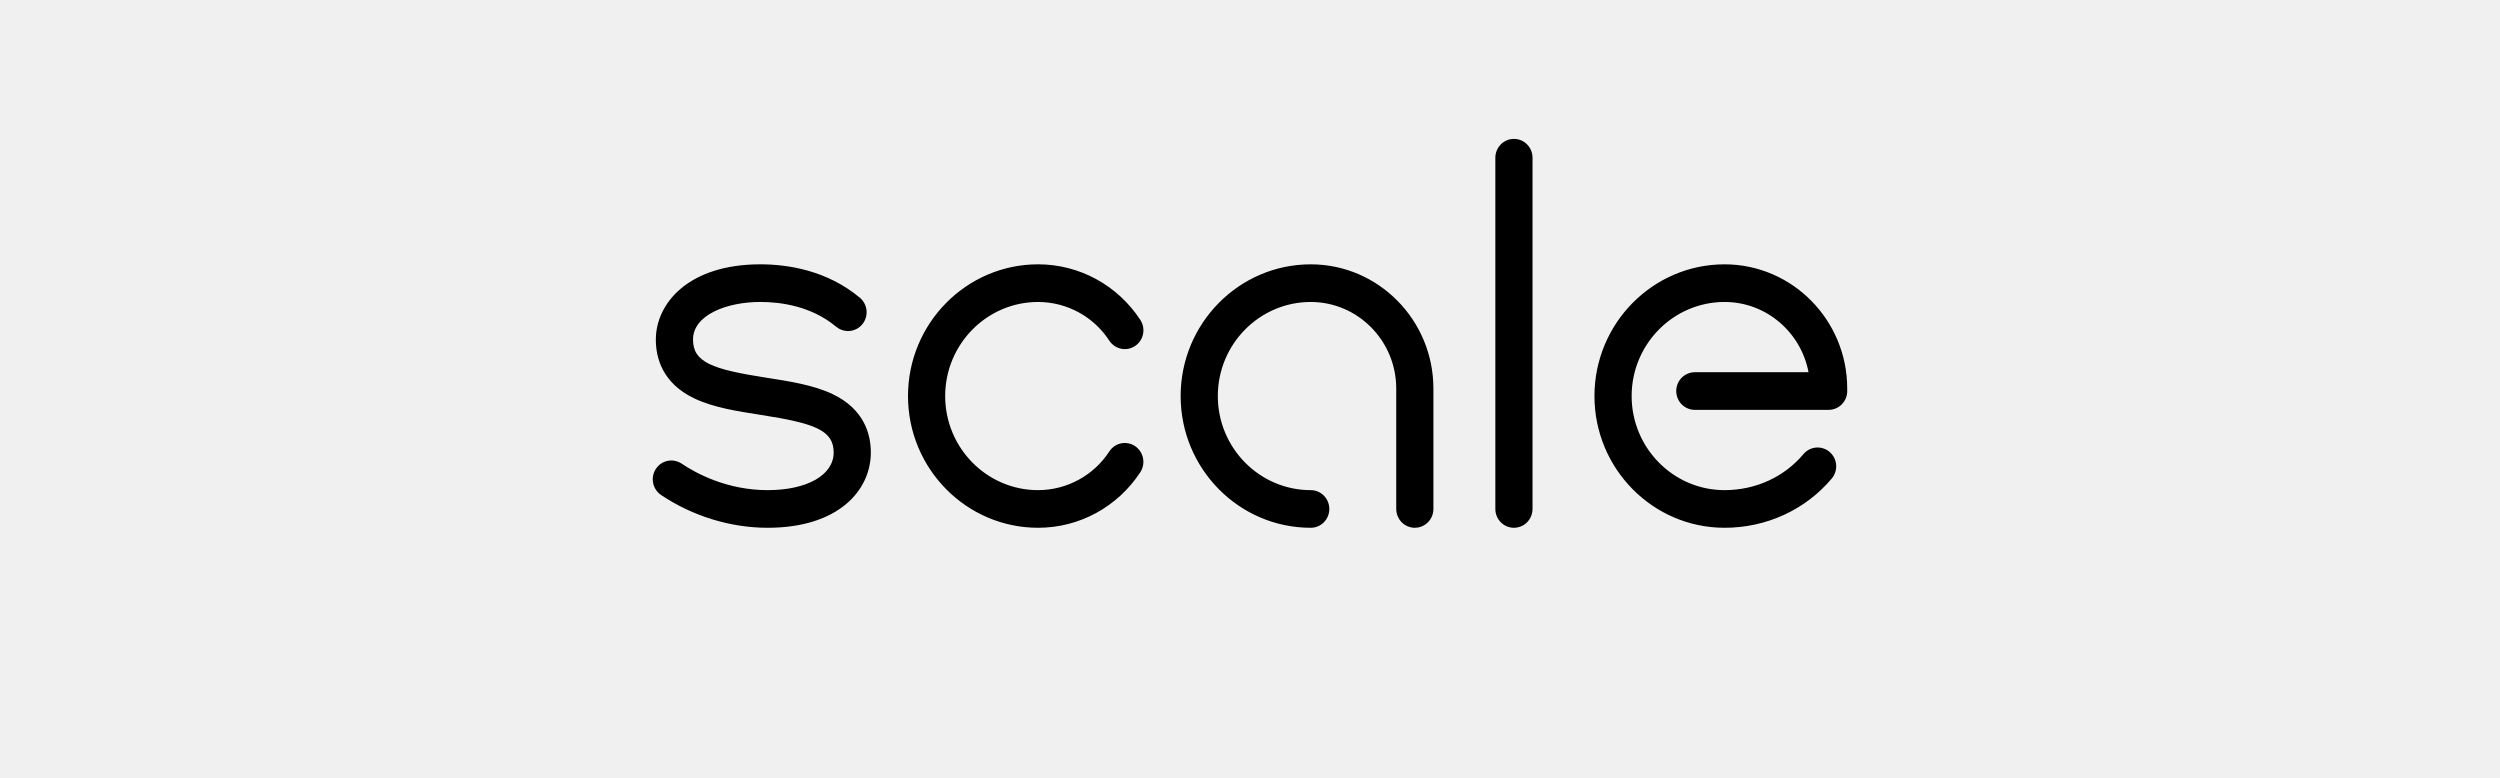
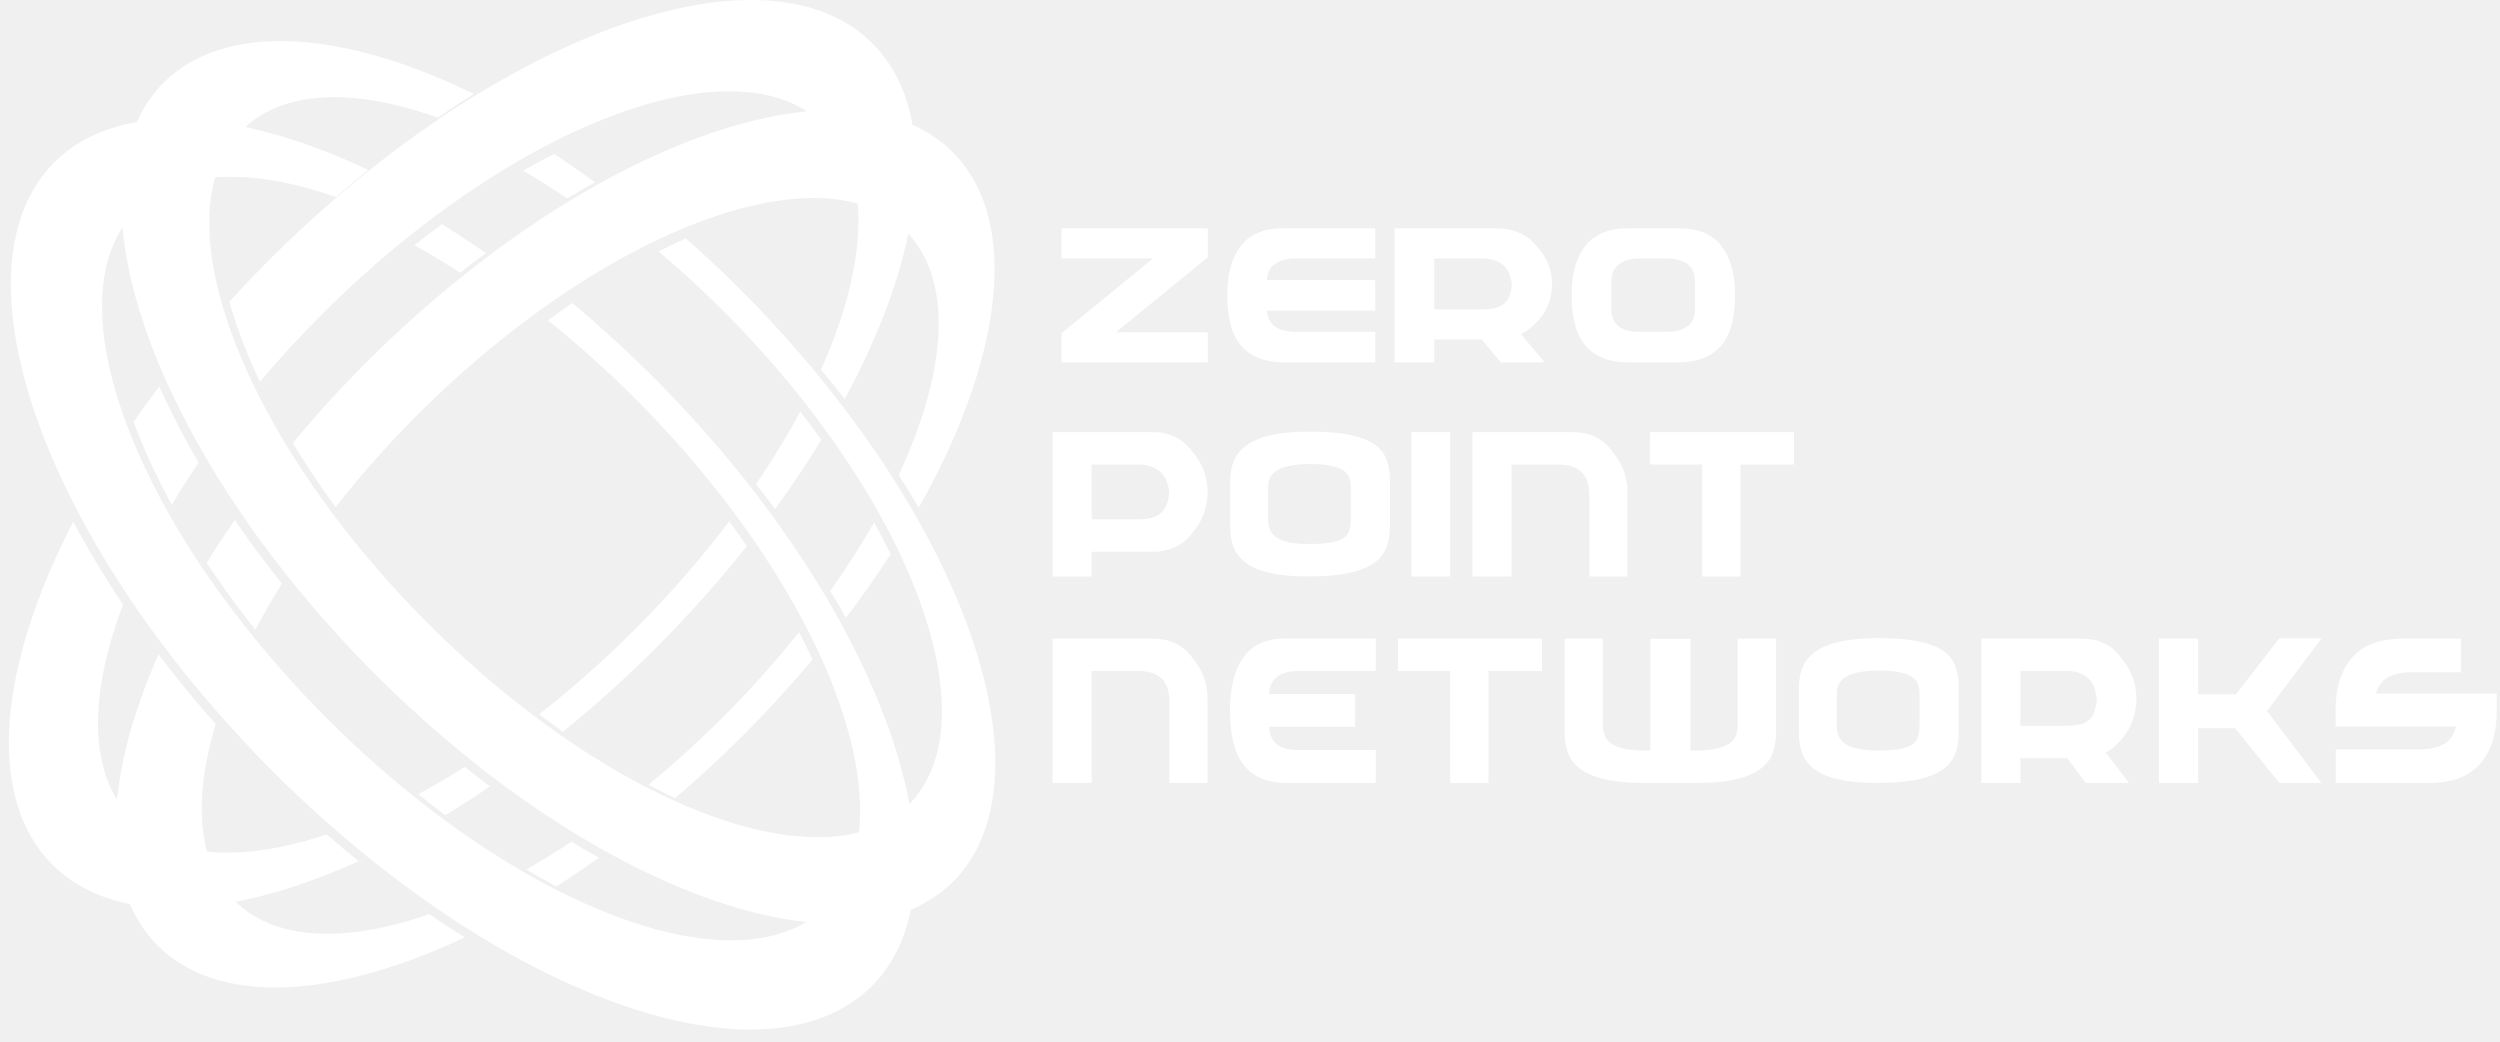
- <svg fill="currentColor" viewBox="0 0 180 56" class="Icon_logotype__QxI2T color_primary__jHBCr" aria-hidden="true" role="img" focusable="false" style="--Logotype-width: 150px;">
-   <path d="M109.003 38a1.328 1.328 0 0 1-.946-.397 1.357 1.357 0 0 1-.392-.958v-25.29a1.374 1.374 0 0 1 .392-.958 1.338 1.338 0 0 1 .946-.397 1.322 1.322 0 0 1 .947.397 1.373 1.373 0 0 1 .392.958v25.29a1.375 1.375 0 0 1-.392.958 1.34 1.34 0 0 1-.947.397Zm22.885-3.55a1.359 1.359 0 0 0 .314-.986 1.366 1.366 0 0 0-.468-.923 1.335 1.335 0 0 0-.975-.317 1.329 1.329 0 0 0-.911.473c-1.382 1.648-3.452 2.593-5.679 2.593-3.689 0-6.691-3.039-6.691-6.774s3.002-6.774 6.691-6.774c2.997 0 5.502 2.181 6.045 5.058h-8.187a1.328 1.328 0 0 0-.946.397 1.356 1.356 0 0 0-.392.958 1.374 1.374 0 0 0 .392.958 1.336 1.336 0 0 0 .946.397h9.635a1.32 1.32 0 0 0 .946-.397 1.356 1.356 0 0 0 .392-.958v-.18c0-4.931-3.962-8.943-8.832-8.943-5.165 0-9.367 4.255-9.367 9.484 0 5.23 4.203 9.484 9.368 9.484 3.013 0 5.827-1.294 7.719-3.55Zm-28.683 2.195v-8.671c0-4.931-3.962-8.942-8.832-8.942-5.165 0-9.367 4.254-9.367 9.484S89.208 38 94.373 38a1.324 1.324 0 0 0 .947-.397 1.357 1.357 0 0 0 .391-.958 1.369 1.369 0 0 0-.391-.958 1.334 1.334 0 0 0-.947-.397c-3.689 0-6.69-3.039-6.69-6.774s3.001-6.774 6.69-6.774c3.394 0 6.156 2.796 6.156 6.233v8.67a1.355 1.355 0 0 0 .826 1.252 1.323 1.323 0 0 0 1.458-.294c.251-.254.392-.599.392-.958ZM62.7 32.58c0-1.322-.48-3.125-2.765-4.21-1.371-.65-3.092-.917-4.756-1.175-3.898-.605-5.282-1.11-5.282-2.744 0-1.778 2.436-2.71 4.843-2.71 1.516 0 3.696.31 5.468 1.786a1.332 1.332 0 0 0 .98.302 1.327 1.327 0 0 0 .904-.488 1.361 1.361 0 0 0 .298-.992 1.368 1.368 0 0 0-.482-.915c-2.384-1.986-5.214-2.403-7.168-2.403-5.166 0-7.52 2.81-7.52 5.42 0 1.33.482 3.146 2.776 4.238 1.38.656 3.107.924 4.778 1.183 3.875.602 5.25 1.101 5.25 2.708 0 1.62-1.91 2.71-4.754 2.71-2.911 0-5.13-1.196-6.193-1.909a1.325 1.325 0 0 0-1.855.382 1.364 1.364 0 0 0 .378 1.878C49.868 37.162 52.592 38 55.269 38c5.134 0 7.431-2.722 7.431-5.42ZM82.102 34a1.369 1.369 0 0 0-.374-1.877 1.325 1.325 0 0 0-1.855.378 6.128 6.128 0 0 1-5.13 2.789c-3.689 0-6.69-3.04-6.69-6.774 0-3.735 3.001-6.774 6.69-6.774a6.128 6.128 0 0 1 5.13 2.789 1.346 1.346 0 0 0 .85.578 1.32 1.32 0 0 0 1.005-.2 1.346 1.346 0 0 0 .572-.86 1.371 1.371 0 0 0-.198-1.018c-1.643-2.504-4.395-4-7.359-4-5.165 0-9.367 4.255-9.367 9.485 0 5.23 4.202 9.484 9.367 9.484 2.965 0 5.716-1.495 7.36-4Z" />
+ <svg xmlns="http://www.w3.org/2000/svg" width="120" height="50" viewBox="0 0 120 50" fill="none">
+   <g clip-path="url(#clip0_11_31)">
+     <path fill-rule="evenodd" clip-rule="evenodd" d="M45.725 7.295C45.878 7.449 46.021 7.609 46.157 7.776C48.925 11.208 47.947 17.549 44.103 24.369C43.922 24.06 43.737 23.75 43.545 23.439C43.439 23.27 43.33 23.1 43.22 22.929L43.219 22.929L43.219 22.928L43.138 22.802C45.26 18.264 45.704 14.226 44.055 11.795C43.984 11.69 43.909 11.587 43.83 11.488L43.795 11.444C43.733 11.366 43.671 11.289 43.603 11.216C43.601 11.225 43.599 11.234 43.597 11.243L43.593 11.257C43.592 11.262 43.591 11.268 43.59 11.273C43.077 13.71 42.042 16.388 40.549 19.154C40.323 18.864 40.095 18.574 39.86 18.285C39.753 18.154 39.644 18.023 39.534 17.892L39.533 17.891L39.532 17.889C39.49 17.84 39.448 17.79 39.407 17.74C40.661 14.942 41.289 12.34 41.197 10.183C41.191 10.045 41.184 9.908 41.172 9.773C38.962 9.157 36.006 9.618 32.74 10.985C32.515 11.08 32.288 11.178 32.059 11.282C31.838 11.382 31.615 11.486 31.391 11.594C31.176 11.697 30.96 11.804 30.743 11.915C29.574 12.514 28.38 13.217 27.176 14.019C26.986 14.145 26.795 14.273 26.605 14.405C26.395 14.549 26.186 14.698 25.976 14.848C25.794 14.979 25.613 15.113 25.431 15.247C23.63 16.583 21.829 18.127 20.088 19.863C18.622 21.325 17.293 22.83 16.109 24.343C15.507 23.52 14.947 22.697 14.434 21.881C14.305 21.675 14.18 21.47 14.056 21.265C15.161 19.932 16.36 18.613 17.652 17.324C19.203 15.777 20.798 14.37 22.406 13.095C22.467 13.047 22.527 12.998 22.588 12.95L22.589 12.949C22.697 12.863 22.804 12.777 22.912 12.694C23.12 12.533 23.328 12.378 23.537 12.222L23.632 12.152L23.691 12.107L23.692 12.107L23.692 12.106L23.693 12.106C23.85 11.989 24.007 11.871 24.164 11.758C25.29 10.941 26.416 10.196 27.533 9.524C27.723 9.41 27.911 9.301 28.1 9.191L28.128 9.175C28.377 9.031 28.625 8.889 28.872 8.752C29.081 8.637 29.289 8.527 29.497 8.418C32.64 6.758 35.653 5.723 38.302 5.395C38.358 5.388 38.415 5.38 38.472 5.372C38.56 5.359 38.648 5.346 38.734 5.338C36.105 3.66 31.743 4.254 26.89 6.648C26.68 6.751 26.469 6.857 26.258 6.968C25.95 7.128 25.641 7.295 25.329 7.47C25.134 7.579 24.937 7.694 24.741 7.809C23.644 8.451 22.532 9.177 21.419 9.982C21.243 10.109 21.068 10.239 20.893 10.37C20.606 10.584 20.319 10.803 20.032 11.028L19.961 11.083C19.822 11.192 19.682 11.3 19.543 11.412C18.158 12.526 16.781 13.758 15.44 15.1C14.382 16.158 13.392 17.238 12.475 18.326C11.976 17.273 11.562 16.244 11.243 15.254C11.159 14.993 11.082 14.736 11.011 14.481C11.626 13.806 12.264 13.136 12.926 12.473C13.876 11.523 14.842 10.624 15.818 9.771C15.96 9.647 16.102 9.524 16.245 9.401C16.617 9.082 16.991 8.771 17.365 8.467C17.523 8.339 17.681 8.212 17.839 8.086C18.792 7.329 19.75 6.62 20.706 5.961C20.752 5.929 20.798 5.898 20.843 5.866L20.844 5.866C20.966 5.781 21.089 5.696 21.211 5.614C21.619 5.34 22.027 5.075 22.433 4.82C22.573 4.732 22.711 4.649 22.85 4.565L22.851 4.564C22.898 4.535 22.946 4.507 22.994 4.478C30.866 -0.304 38.305 -1.509 41.893 2.098C42.041 2.247 42.178 2.404 42.31 2.566C43.077 3.51 43.568 4.667 43.803 5.991C43.943 6.054 44.078 6.124 44.212 6.195C44.772 6.489 45.282 6.85 45.725 7.295ZM36.289 23.24C37.089 22.067 37.798 20.901 38.413 19.757C38.532 19.91 38.648 20.063 38.763 20.216L38.847 20.328C39.045 20.589 39.237 20.851 39.426 21.113C38.754 22.215 38.011 23.324 37.203 24.433C37.045 24.22 36.886 24.008 36.724 23.797C36.601 23.637 36.476 23.478 36.35 23.318L36.35 23.317L36.289 23.24ZM39.85 28.364C40.634 27.262 41.338 26.164 41.955 25.081C42.081 25.309 42.205 25.536 42.324 25.762C42.471 26.044 42.613 26.326 42.749 26.605C42.093 27.622 41.376 28.642 40.602 29.659L40.556 29.576L40.556 29.576C40.449 29.384 40.342 29.192 40.23 29C40.131 28.828 40.026 28.656 39.922 28.484L39.922 28.483L39.85 28.364ZM34.657 34.468C36.008 33.121 37.243 31.737 38.356 30.346C38.472 30.57 38.585 30.792 38.694 31.014C38.8 31.23 38.903 31.445 39.002 31.66C37.958 32.904 36.832 34.137 35.624 35.342C34.569 36.394 33.493 37.383 32.407 38.311C32.203 38.216 32 38.117 31.795 38.015C31.573 37.904 31.35 37.788 31.126 37.669C32.318 36.689 33.501 35.622 34.657 34.468ZM27.431 40.402C26.703 40.883 25.977 41.331 25.26 41.739C25.486 41.872 25.712 42.001 25.937 42.128C26.195 42.272 26.453 42.413 26.709 42.548C27.389 42.115 28.07 41.656 28.752 41.17L28.688 41.134C28.486 41.022 28.285 40.91 28.082 40.792C27.908 40.691 27.732 40.584 27.557 40.478L27.431 40.402ZM22.313 36.81C21.562 37.285 20.816 37.722 20.079 38.12C20.268 38.274 20.459 38.424 20.649 38.573C20.889 38.762 21.13 38.947 21.371 39.129C22.084 38.696 22.801 38.236 23.519 37.746C23.455 37.698 23.391 37.65 23.328 37.603C23.177 37.49 23.025 37.377 22.875 37.26C22.751 37.164 22.627 37.064 22.503 36.964L22.503 36.963L22.502 36.963L22.502 36.963L22.501 36.962L22.501 36.962L22.5 36.961C22.438 36.91 22.375 36.86 22.313 36.81ZM11.902 43.774C13.898 45.173 17.01 45.131 20.607 43.881C20.827 44.032 21.047 44.18 21.267 44.325C21.613 44.556 21.959 44.778 22.305 44.994C16.083 47.933 10.525 48.302 7.587 45.404C7.582 45.398 7.576 45.393 7.57 45.389C7.564 45.383 7.557 45.378 7.551 45.371C7.106 44.924 6.743 44.412 6.45 43.849C6.372 43.699 6.296 43.547 6.228 43.391C4.769 43.102 3.521 42.491 2.549 41.533C2.542 41.526 2.535 41.52 2.528 41.514C2.52 41.507 2.512 41.499 2.504 41.491C-0.702 38.268 -0.071 31.972 3.517 25.044C3.639 25.274 3.763 25.505 3.892 25.736C4.494 26.822 5.166 27.918 5.905 29.019C4.455 32.84 4.27 36.189 5.612 38.377C5.618 38.314 5.628 38.25 5.637 38.186C5.644 38.137 5.652 38.089 5.657 38.041C5.901 36.011 6.566 33.765 7.611 31.409L7.707 31.536C7.818 31.682 7.929 31.828 8.042 31.974C8.768 32.907 9.54 33.834 10.355 34.754C9.648 37.094 9.483 39.199 9.935 40.879C10.035 40.889 10.138 40.896 10.241 40.903L10.29 40.907C11.872 41.01 13.703 40.712 15.685 40.052C15.837 40.185 15.989 40.314 16.142 40.444L16.142 40.444L16.143 40.444L16.143 40.445L16.144 40.445L16.145 40.446L16.246 40.532C16.568 40.806 16.891 41.075 17.215 41.338C15.148 42.275 13.158 42.934 11.315 43.286L11.305 43.288C11.307 43.29 11.309 43.292 11.311 43.293C11.314 43.296 11.317 43.299 11.32 43.301C11.326 43.306 11.331 43.31 11.336 43.315C11.512 43.483 11.703 43.633 11.902 43.774ZM13.53 28.012C12.877 27.193 12.254 26.371 11.674 25.548C11.588 25.426 11.507 25.304 11.425 25.183C11.373 25.106 11.322 25.03 11.27 24.954C10.796 25.645 10.343 26.334 9.924 27.02C10.057 27.222 10.194 27.424 10.333 27.626C10.927 28.491 11.568 29.36 12.257 30.226C12.641 29.496 13.066 28.757 13.53 28.012ZM31.471 31.115C33.07 29.516 34.531 27.871 35.849 26.212C35.709 26.009 35.566 25.806 35.42 25.602C35.283 25.411 35.144 25.219 35.002 25.028C33.677 26.777 32.163 28.522 30.473 30.212C28.973 31.712 27.43 33.074 25.879 34.287C26.07 34.433 26.261 34.575 26.453 34.715C26.643 34.854 26.832 34.99 27.022 35.125C28.526 33.903 30.018 32.569 31.471 31.115ZM9.533 22.209C9.073 22.888 8.642 23.565 8.244 24.236C7.645 23.139 7.13 22.061 6.708 21.015C6.605 20.759 6.506 20.505 6.414 20.253C6.806 19.685 7.214 19.116 7.641 18.548C7.724 18.734 7.813 18.922 7.903 19.11L7.966 19.244C8.427 20.219 8.95 21.209 9.533 22.209ZM27.817 9.175C28.065 9.031 28.314 8.888 28.561 8.752C27.906 8.272 27.25 7.818 26.596 7.388C26.303 7.538 26.008 7.695 25.712 7.858C25.513 7.967 25.314 8.079 25.113 8.194C25.811 8.601 26.515 9.047 27.222 9.524C27.411 9.41 27.6 9.301 27.789 9.191L27.817 9.175ZM5.998 11.896C5.948 11.567 5.904 11.241 5.875 10.923C4.425 13.164 4.634 16.687 6.205 20.709C6.302 20.959 6.405 21.21 6.513 21.463C6.96 22.512 7.496 23.589 8.116 24.684C8.242 24.905 8.369 25.126 8.501 25.348C8.908 26.034 9.347 26.724 9.817 27.417C9.952 27.615 10.09 27.814 10.229 28.012C10.841 28.882 11.501 29.753 12.207 30.62C12.354 30.802 12.503 30.983 12.654 31.164C13.535 32.214 14.479 33.257 15.489 34.279C16.882 35.69 18.315 36.98 19.756 38.142C19.947 38.295 20.137 38.448 20.328 38.596C20.579 38.793 20.831 38.985 21.083 39.173C21.283 39.323 21.483 39.468 21.683 39.613C22.784 40.409 23.882 41.126 24.966 41.759C25.195 41.894 25.424 42.025 25.652 42.151C25.923 42.302 26.192 42.447 26.461 42.587C26.7 42.71 26.938 42.831 27.175 42.948C31.562 45.093 35.534 45.742 38.162 44.537C38.348 44.451 38.53 44.359 38.702 44.255C36.022 43.973 32.944 42.927 29.732 41.224C29.513 41.108 29.294 40.986 29.073 40.864L29.064 40.859L28.999 40.822C28.797 40.711 28.596 40.599 28.394 40.481C28.219 40.379 28.043 40.273 27.868 40.167L27.742 40.091C26.636 39.421 25.522 38.684 24.408 37.87C24.28 37.776 24.152 37.679 24.023 37.581C23.959 37.532 23.895 37.483 23.83 37.434C23.766 37.387 23.703 37.339 23.639 37.292C23.488 37.179 23.337 37.066 23.186 36.949C23.061 36.852 22.937 36.751 22.812 36.651C22.75 36.6 22.687 36.549 22.624 36.499C20.966 35.172 19.322 33.7 17.727 32.081C16.492 30.827 15.346 29.544 14.286 28.25C14.136 28.068 13.988 27.884 13.842 27.701C13.188 26.882 12.565 26.06 11.986 25.237C11.9 25.115 11.818 24.993 11.736 24.871C11.685 24.795 11.633 24.719 11.581 24.642C11.102 23.94 10.644 23.239 10.22 22.541C10.127 22.387 10.039 22.235 9.951 22.082L9.95 22.081C9.915 22.02 9.88 21.959 9.844 21.898C9.261 20.898 8.738 19.908 8.277 18.933L8.214 18.799C8.125 18.611 8.035 18.423 7.952 18.237C6.953 15.996 6.292 13.853 5.998 11.896ZM44.028 24.895C44.139 25.089 44.25 25.284 44.355 25.477C48.225 32.587 48.995 39.124 45.709 42.361C45.333 42.732 44.908 43.04 44.449 43.303C44.235 43.426 44.015 43.539 43.786 43.64C43.776 43.644 43.766 43.649 43.757 43.654L43.746 43.659L43.737 43.664C43.733 43.665 43.73 43.667 43.726 43.668L43.721 43.671C43.418 45.15 42.787 46.411 41.798 47.383C41.23 47.94 40.565 48.372 39.824 48.698C35.91 50.421 29.759 48.99 23.287 45.098C23.091 44.98 22.895 44.857 22.698 44.733L22.616 44.682C22.271 44.467 21.924 44.244 21.578 44.014C21.358 43.869 21.138 43.721 20.919 43.569C19.978 42.924 19.036 42.231 18.098 41.489C17.96 41.38 17.822 41.268 17.684 41.156L17.606 41.092L17.526 41.026C17.202 40.764 16.88 40.495 16.557 40.221L16.456 40.135L16.456 40.134C16.302 40.004 16.149 39.874 15.996 39.74C14.932 38.811 13.88 37.823 12.847 36.777C12.255 36.177 11.685 35.571 11.131 34.961C10.975 34.789 10.82 34.616 10.666 34.442C9.852 33.523 9.079 32.595 8.354 31.663C8.24 31.517 8.129 31.371 8.018 31.224L7.922 31.098C7.477 30.51 7.047 29.92 6.639 29.332C6.513 29.151 6.392 28.97 6.271 28.789L6.216 28.707C5.477 27.607 4.805 26.511 4.203 25.425C4.074 25.194 3.95 24.963 3.828 24.733C0.028 17.565 -0.677 11.018 2.655 7.745C3.396 7.016 4.301 6.495 5.333 6.161C5.725 6.035 6.133 5.932 6.561 5.859C6.573 5.833 6.586 5.809 6.598 5.784C6.609 5.764 6.62 5.743 6.63 5.722C6.949 5.056 7.358 4.456 7.877 3.945C8.6 3.233 9.484 2.725 10.492 2.401C13.629 1.389 18.001 2.194 22.745 4.508C22.338 4.763 21.931 5.029 21.523 5.303C21.4 5.385 21.278 5.47 21.155 5.554C21.109 5.586 21.064 5.618 21.018 5.649C18.187 4.637 15.652 4.38 13.721 4.996C13.158 5.176 12.644 5.426 12.192 5.757C12.05 5.861 11.914 5.973 11.784 6.092C11.855 6.107 11.928 6.126 12.001 6.144C12.049 6.156 12.097 6.168 12.144 6.179C13.89 6.585 15.75 7.246 17.677 8.156C17.302 8.46 16.929 8.771 16.557 9.09C16.414 9.212 16.272 9.335 16.129 9.46C14.257 8.804 12.512 8.469 10.978 8.487C10.757 8.489 10.538 8.496 10.326 8.514C9.835 10.233 9.996 12.411 10.727 14.838C10.803 15.089 10.885 15.342 10.973 15.598C11.312 16.587 11.74 17.611 12.255 18.66C12.364 18.882 12.477 19.105 12.594 19.33C12.978 20.069 13.403 20.818 13.868 21.573C13.993 21.775 14.122 21.978 14.252 22.181C14.775 22.997 15.342 23.816 15.954 24.636C16.094 24.823 16.237 25.011 16.381 25.198C17.542 26.704 18.845 28.203 20.281 29.662C22.032 31.439 23.846 33.019 25.661 34.383C25.854 34.528 26.046 34.67 26.238 34.81C26.433 34.952 26.628 35.091 26.823 35.228C27.021 35.367 27.219 35.504 27.417 35.638C28.61 36.442 29.794 37.148 30.953 37.75C31.18 37.867 31.405 37.981 31.63 38.09C31.841 38.193 32.05 38.291 32.258 38.387C32.495 38.496 32.73 38.6 32.963 38.699C36.153 40.05 39.047 40.52 41.233 39.948C41.235 39.925 41.237 39.901 41.239 39.877C41.24 39.857 41.242 39.837 41.244 39.818C41.455 37.639 40.88 34.954 39.624 32.044C39.525 31.814 39.421 31.582 39.313 31.349C39.214 31.134 39.111 30.919 39.005 30.703C38.896 30.481 38.783 30.259 38.667 30.035C38.062 28.872 37.359 27.686 36.562 26.492C36.431 26.296 36.297 26.099 36.161 25.901C36.02 25.698 35.877 25.495 35.731 25.291C35.594 25.099 35.455 24.908 35.313 24.716C33.972 22.905 32.428 21.095 30.697 19.343C29.263 17.891 27.788 16.567 26.303 15.379L26.417 15.294C26.562 15.188 26.706 15.081 26.851 14.978C27.02 14.857 27.188 14.741 27.357 14.625L27.469 14.548C28.868 15.716 30.254 16.982 31.606 18.35C33.281 20.047 34.806 21.792 36.167 23.55C36.261 23.672 36.352 23.794 36.443 23.916C36.493 23.984 36.543 24.051 36.594 24.118C36.64 24.179 36.686 24.24 36.733 24.302C36.843 24.447 36.953 24.592 37.059 24.737C37.164 24.881 37.265 25.024 37.367 25.168L37.367 25.169C37.403 25.219 37.438 25.269 37.474 25.32C38.279 26.453 39.02 27.587 39.683 28.71C39.77 28.857 39.852 29.004 39.934 29.15C39.973 29.218 40.011 29.287 40.05 29.356C40.088 29.423 40.127 29.49 40.165 29.557C40.25 29.705 40.334 29.853 40.414 30C40.497 30.152 40.575 30.304 40.653 30.455L40.654 30.457C40.689 30.525 40.724 30.593 40.76 30.661C42.215 33.457 43.202 36.155 43.65 38.593C43.882 38.358 44.084 38.099 44.264 37.822C45.826 35.407 45.41 31.457 43.394 27.009C43.287 26.772 43.177 26.534 43.06 26.294C42.924 26.015 42.783 25.733 42.635 25.451C42.517 25.225 42.392 24.998 42.266 24.77C41.652 23.657 40.946 22.527 40.156 21.392C40.02 21.195 39.879 20.998 39.737 20.802C39.549 20.54 39.356 20.278 39.158 20.016L39.075 19.905C38.959 19.752 38.843 19.599 38.724 19.445C37.603 18.008 36.352 16.578 34.98 15.185C33.879 14.068 32.753 13.027 31.617 12.069C31.835 11.958 32.052 11.851 32.268 11.748C32.487 11.644 32.705 11.541 32.921 11.444C33.913 12.318 34.895 13.245 35.859 14.224C37.125 15.51 38.3 16.824 39.383 18.151C39.531 18.332 39.674 18.514 39.819 18.696L39.828 18.707C40.048 18.984 40.266 19.263 40.478 19.541C40.624 19.732 40.768 19.924 40.91 20.116C41.691 21.171 42.412 22.227 43.068 23.278C43.191 23.476 43.31 23.674 43.429 23.871L43.43 23.872L43.463 23.927C43.641 24.223 43.814 24.518 43.981 24.812L44.028 24.895ZM20.39 11.382L20.32 11.436C20.177 11.546 20.035 11.656 19.893 11.769C20.62 12.172 21.355 12.616 22.094 13.095C22.156 13.047 22.217 12.998 22.278 12.949L22.278 12.948L22.279 12.948L22.28 12.947L22.281 12.947C22.387 12.861 22.494 12.776 22.601 12.693C22.809 12.533 23.017 12.377 23.226 12.222L23.321 12.151C22.617 11.657 21.914 11.197 21.214 10.759C20.939 10.962 20.665 11.169 20.39 11.382ZM53.566 15.948L57.973 12.353V10.961H50.946V12.407H55.344L50.946 16.002V17.394H57.973V15.948H53.566ZM61.678 17.394C61.169 17.394 60.739 17.32 60.388 17.173C60.036 17.025 59.751 16.813 59.53 16.536C59.308 16.259 59.149 15.921 59.053 15.521C58.956 15.122 58.907 14.667 58.907 14.156C58.907 13.156 59.123 12.373 59.555 11.808C59.986 11.243 60.657 10.961 61.567 10.961H66.014V12.407H62.22C61.965 12.407 61.751 12.434 61.577 12.488C61.403 12.542 61.261 12.614 61.151 12.704C61.04 12.794 60.958 12.902 60.905 13.028C60.851 13.154 60.821 13.292 60.814 13.444H66.014V14.912H60.814C60.854 15.588 61.322 15.926 62.22 15.926H66.014V17.394H61.678ZM71.791 14.777C71.614 14.823 71.391 14.847 71.124 14.847H68.845V12.407H71.113C71.395 12.407 71.626 12.445 71.806 12.521C71.987 12.596 72.131 12.693 72.238 12.812C72.345 12.931 72.424 13.066 72.474 13.217C72.524 13.368 72.556 13.519 72.569 13.67C72.549 13.872 72.513 14.046 72.459 14.194C72.405 14.341 72.325 14.464 72.218 14.56C72.111 14.658 71.968 14.73 71.791 14.777ZM66.937 17.394H68.845V16.293H71.124L72.037 17.394H74.145L73.001 16.034C73.148 15.969 73.285 15.887 73.412 15.786C73.539 15.685 73.66 15.573 73.774 15.451C74.035 15.178 74.222 14.881 74.336 14.56C74.45 14.241 74.507 13.897 74.507 13.53H74.496C74.483 13.206 74.416 12.905 74.296 12.629C74.175 12.352 73.994 12.08 73.754 11.814C73.513 11.511 73.228 11.294 72.901 11.161C72.572 11.027 72.218 10.961 71.837 10.961H66.937V17.394ZM81.362 13.551C81.362 13.393 81.341 13.244 81.298 13.103C81.254 12.963 81.179 12.841 81.072 12.736C80.965 12.632 80.821 12.551 80.64 12.493C80.46 12.436 80.235 12.407 79.968 12.407H78.763C78.488 12.407 78.261 12.436 78.08 12.493C77.9 12.551 77.754 12.632 77.644 12.736C77.533 12.841 77.456 12.963 77.413 13.103C77.37 13.244 77.347 13.393 77.347 13.551V14.836C77.347 15.563 77.789 15.926 78.672 15.926H79.968C80.898 15.926 81.362 15.563 81.362 14.836V13.551ZM80.5 17.394H78.221C77.706 17.394 77.27 17.32 76.916 17.173C76.561 17.025 76.275 16.813 76.057 16.536C75.84 16.259 75.683 15.921 75.586 15.521C75.489 15.122 75.44 14.667 75.44 14.156C75.44 13.659 75.494 13.213 75.601 12.818C75.708 12.422 75.871 12.085 76.093 11.808C76.313 11.531 76.592 11.321 76.926 11.177C77.26 11.033 77.655 10.961 78.11 10.961H80.62C81.53 10.961 82.201 11.243 82.632 11.808C83.065 12.373 83.28 13.156 83.28 14.156C83.28 14.667 83.232 15.122 83.134 15.521C83.038 15.921 82.88 16.259 82.663 16.536C82.445 16.813 82.159 17.025 81.805 17.173C81.45 17.32 81.015 17.394 80.5 17.394ZM55.298 24.85C55.117 24.901 54.898 24.926 54.642 24.926H52.399V22.299H54.632C54.902 22.299 55.129 22.338 55.313 22.415C55.498 22.493 55.648 22.595 55.763 22.723C55.878 22.851 55.964 22.994 56.02 23.153C56.076 23.312 56.11 23.473 56.123 23.635C56.104 23.86 56.064 24.052 56.005 24.211C55.946 24.369 55.858 24.503 55.743 24.612C55.628 24.72 55.48 24.8 55.298 24.85ZM50.521 27.669H52.399V26.484H55.353C55.728 26.484 56.077 26.412 56.4 26.268C56.723 26.125 57.003 25.89 57.24 25.565C57.497 25.27 57.683 24.953 57.799 24.612C57.913 24.271 57.972 23.903 57.972 23.508H57.961C57.948 23.174 57.886 22.859 57.774 22.56C57.662 22.262 57.484 21.97 57.24 21.683C57.003 21.357 56.722 21.119 56.395 20.968C56.069 20.817 55.719 20.741 55.343 20.741H50.521V27.669ZM61.943 22.351C61.686 22.401 61.479 22.473 61.321 22.566C61.163 22.659 61.047 22.773 60.975 22.909C60.902 23.045 60.866 23.198 60.866 23.368V24.937C60.866 25.116 60.897 25.279 60.96 25.426C61.023 25.573 61.128 25.697 61.276 25.797C61.424 25.898 61.623 25.976 61.874 26.03C62.125 26.084 62.437 26.111 62.813 26.111C63.241 26.111 63.587 26.09 63.85 26.048C64.113 26.005 64.32 25.937 64.468 25.844C64.616 25.751 64.715 25.625 64.763 25.466C64.814 25.307 64.838 25.112 64.838 24.879V23.368C64.838 23.221 64.816 23.08 64.774 22.944C64.731 22.808 64.641 22.692 64.502 22.595C64.364 22.498 64.166 22.421 63.909 22.362C63.653 22.304 63.31 22.275 62.882 22.275C62.513 22.275 62.2 22.301 61.943 22.351ZM66.528 26.327C66.402 26.625 66.189 26.873 65.886 27.071C65.582 27.268 65.182 27.417 64.685 27.518C64.188 27.619 63.564 27.669 62.813 27.669C62.088 27.669 61.485 27.617 61.004 27.512C60.524 27.407 60.138 27.253 59.849 27.047C59.559 26.842 59.353 26.594 59.231 26.303C59.109 26.012 59.048 25.681 59.048 25.309V23.089C59.048 22.717 59.112 22.384 59.241 22.09C59.37 21.795 59.583 21.545 59.883 21.34C60.183 21.134 60.576 20.98 61.064 20.874C61.551 20.77 62.157 20.718 62.882 20.718C63.633 20.718 64.254 20.766 64.744 20.863C65.235 20.96 65.627 21.103 65.92 21.293C66.214 21.483 66.419 21.725 66.538 22.02C66.656 22.314 66.716 22.659 66.716 23.054V25.275C66.716 25.677 66.653 26.028 66.528 26.327ZM67.744 20.741V27.669H69.611V20.741H67.744ZM78.118 27.669H76.29V23.833C76.29 23.632 76.27 23.438 76.231 23.252C76.191 23.066 76.117 22.903 76.008 22.764C75.9 22.624 75.748 22.512 75.553 22.426C75.36 22.341 75.105 22.299 74.788 22.299H72.555V27.669H70.678V20.741H75.5C75.875 20.741 76.225 20.813 76.547 20.956C76.87 21.099 77.149 21.334 77.387 21.659C77.636 21.962 77.822 22.274 77.94 22.595C78.058 22.916 78.118 23.256 78.118 23.612V27.669ZM83.542 22.299H86.112V20.741H79.195V22.299H81.705V27.669H83.542V22.299ZM57.961 37.581H56.134V33.745C56.134 33.544 56.114 33.35 56.074 33.163C56.035 32.977 55.961 32.815 55.852 32.675C55.743 32.536 55.592 32.424 55.397 32.338C55.203 32.253 54.948 32.21 54.632 32.21H52.399V37.581H50.521V30.653H55.343C55.719 30.653 56.068 30.724 56.39 30.868C56.713 31.011 56.993 31.245 57.23 31.571C57.481 31.873 57.665 32.185 57.784 32.507C57.902 32.828 57.961 33.168 57.961 33.524V37.581ZM60.496 37.342C60.842 37.501 61.264 37.581 61.765 37.581H66.034V36H62.298C61.845 36 61.505 35.907 61.282 35.721C61.057 35.535 60.935 35.256 60.915 34.884H65.046V33.315H60.915C60.922 33.159 60.952 33.014 61.005 32.879C61.057 32.743 61.138 32.627 61.247 32.53C61.356 32.433 61.495 32.356 61.667 32.298C61.838 32.239 62.049 32.21 62.298 32.21H66.034V30.653H61.657C60.761 30.653 60.101 30.957 59.676 31.565C59.251 32.173 59.038 33.016 59.038 34.093C59.038 34.644 59.086 35.134 59.182 35.564C59.277 35.994 59.434 36.358 59.651 36.657C59.868 36.955 60.15 37.184 60.496 37.342ZM74.017 32.21H71.448V37.581H69.61V32.21H67.1V30.653H74.017V32.21ZM77.352 35.697C77.204 35.597 77.098 35.475 77.036 35.331C76.973 35.188 76.942 35.027 76.942 34.849V30.653H75.105V35.186C75.105 35.566 75.165 35.903 75.287 36.197C75.408 36.492 75.616 36.742 75.909 36.947C76.203 37.153 76.593 37.309 77.081 37.418C77.568 37.527 78.173 37.581 78.898 37.581H81.448C82.179 37.581 82.788 37.527 83.275 37.418C83.763 37.309 84.154 37.153 84.446 36.947C84.74 36.742 84.947 36.492 85.069 36.197C85.191 35.903 85.251 35.566 85.251 35.186V30.653H83.404V34.849C83.404 35.027 83.373 35.188 83.31 35.331C83.248 35.475 83.142 35.597 82.994 35.697C82.845 35.798 82.645 35.878 82.391 35.936C82.138 35.994 81.823 36.023 81.448 36.023H81.141V30.664H79.215V36.023H78.898C78.516 36.023 78.2 35.994 77.95 35.936C77.7 35.878 77.501 35.798 77.352 35.697ZM89.243 32.263C88.986 32.313 88.779 32.385 88.62 32.478C88.462 32.571 88.347 32.685 88.275 32.821C88.202 32.956 88.166 33.109 88.166 33.28V34.849C88.166 35.027 88.197 35.19 88.26 35.337C88.323 35.485 88.428 35.609 88.576 35.709C88.724 35.81 88.924 35.888 89.174 35.941C89.424 35.996 89.737 36.023 90.112 36.023C90.54 36.023 90.887 36.002 91.15 35.959C91.414 35.917 91.62 35.849 91.767 35.756C91.916 35.663 92.014 35.537 92.064 35.378C92.114 35.219 92.138 35.023 92.138 34.791V33.28C92.138 33.133 92.117 32.991 92.074 32.855C92.031 32.72 91.941 32.604 91.802 32.507C91.663 32.41 91.466 32.332 91.209 32.274C90.952 32.216 90.61 32.187 90.182 32.187C89.813 32.187 89.5 32.212 89.243 32.263ZM93.827 36.238C93.702 36.537 93.489 36.785 93.185 36.982C92.882 37.18 92.482 37.329 91.986 37.43C91.488 37.53 90.863 37.581 90.112 37.581C89.388 37.581 88.785 37.528 88.304 37.424C87.823 37.319 87.438 37.164 87.148 36.959C86.858 36.754 86.652 36.505 86.531 36.215C86.409 35.924 86.349 35.593 86.349 35.221V33.001C86.349 32.629 86.412 32.296 86.541 32.001C86.669 31.706 86.884 31.457 87.183 31.251C87.483 31.046 87.876 30.891 88.364 30.786C88.852 30.681 89.457 30.629 90.182 30.629C90.933 30.629 91.553 30.678 92.044 30.775C92.535 30.872 92.927 31.015 93.22 31.205C93.513 31.395 93.719 31.637 93.838 31.931C93.956 32.226 94.016 32.571 94.016 32.966V35.186C94.016 35.589 93.953 35.94 93.827 36.238ZM99.88 34.762C99.705 34.812 99.486 34.838 99.223 34.838H96.979V32.21H99.213C99.49 32.21 99.717 32.251 99.895 32.332C100.072 32.414 100.214 32.519 100.319 32.646C100.425 32.774 100.503 32.919 100.552 33.082C100.6 33.245 100.632 33.408 100.645 33.57C100.626 33.788 100.589 33.975 100.536 34.134C100.484 34.293 100.405 34.425 100.3 34.529C100.195 34.634 100.054 34.711 99.88 34.762ZM95.103 37.581H96.979V36.395H99.223L100.121 37.581H102.196L101.07 36.116C101.215 36.047 101.35 35.957 101.475 35.849C101.6 35.74 101.719 35.62 101.832 35.488C102.088 35.194 102.273 34.874 102.385 34.529C102.497 34.185 102.552 33.815 102.552 33.419H102.543C102.53 33.071 102.463 32.747 102.345 32.449C102.227 32.15 102.049 31.858 101.812 31.571C101.575 31.245 101.294 31.011 100.971 30.868C100.648 30.724 100.3 30.653 99.925 30.653H95.103V37.581ZM105.506 30.653V33.326H107.325L109.409 30.641H111.435L108.817 34.128L111.426 37.581H109.409L107.285 34.953H105.506V37.581H103.629V30.653H105.506ZM114.044 33.291C114.156 32.904 114.363 32.636 114.667 32.489C114.969 32.342 115.335 32.268 115.763 32.268H118.125V30.653H115.368C114.254 30.653 113.433 30.957 112.903 31.565C112.373 32.173 112.108 33.016 112.108 34.093V34.872H117.887C117.788 35.283 117.59 35.568 117.29 35.727C116.989 35.886 116.625 35.965 116.197 35.965H112.117V37.581H116.593C117.686 37.581 118.502 37.277 119.039 36.668C119.575 36.06 119.843 35.217 119.843 34.14V33.291H114.044Z" fill="white" />
+   </g>
+   <defs>
+     <clipPath id="clip0_11_31">
+       <rect width="120" height="49.592" fill="white" />
+     </clipPath>
+   </defs>
</svg>
